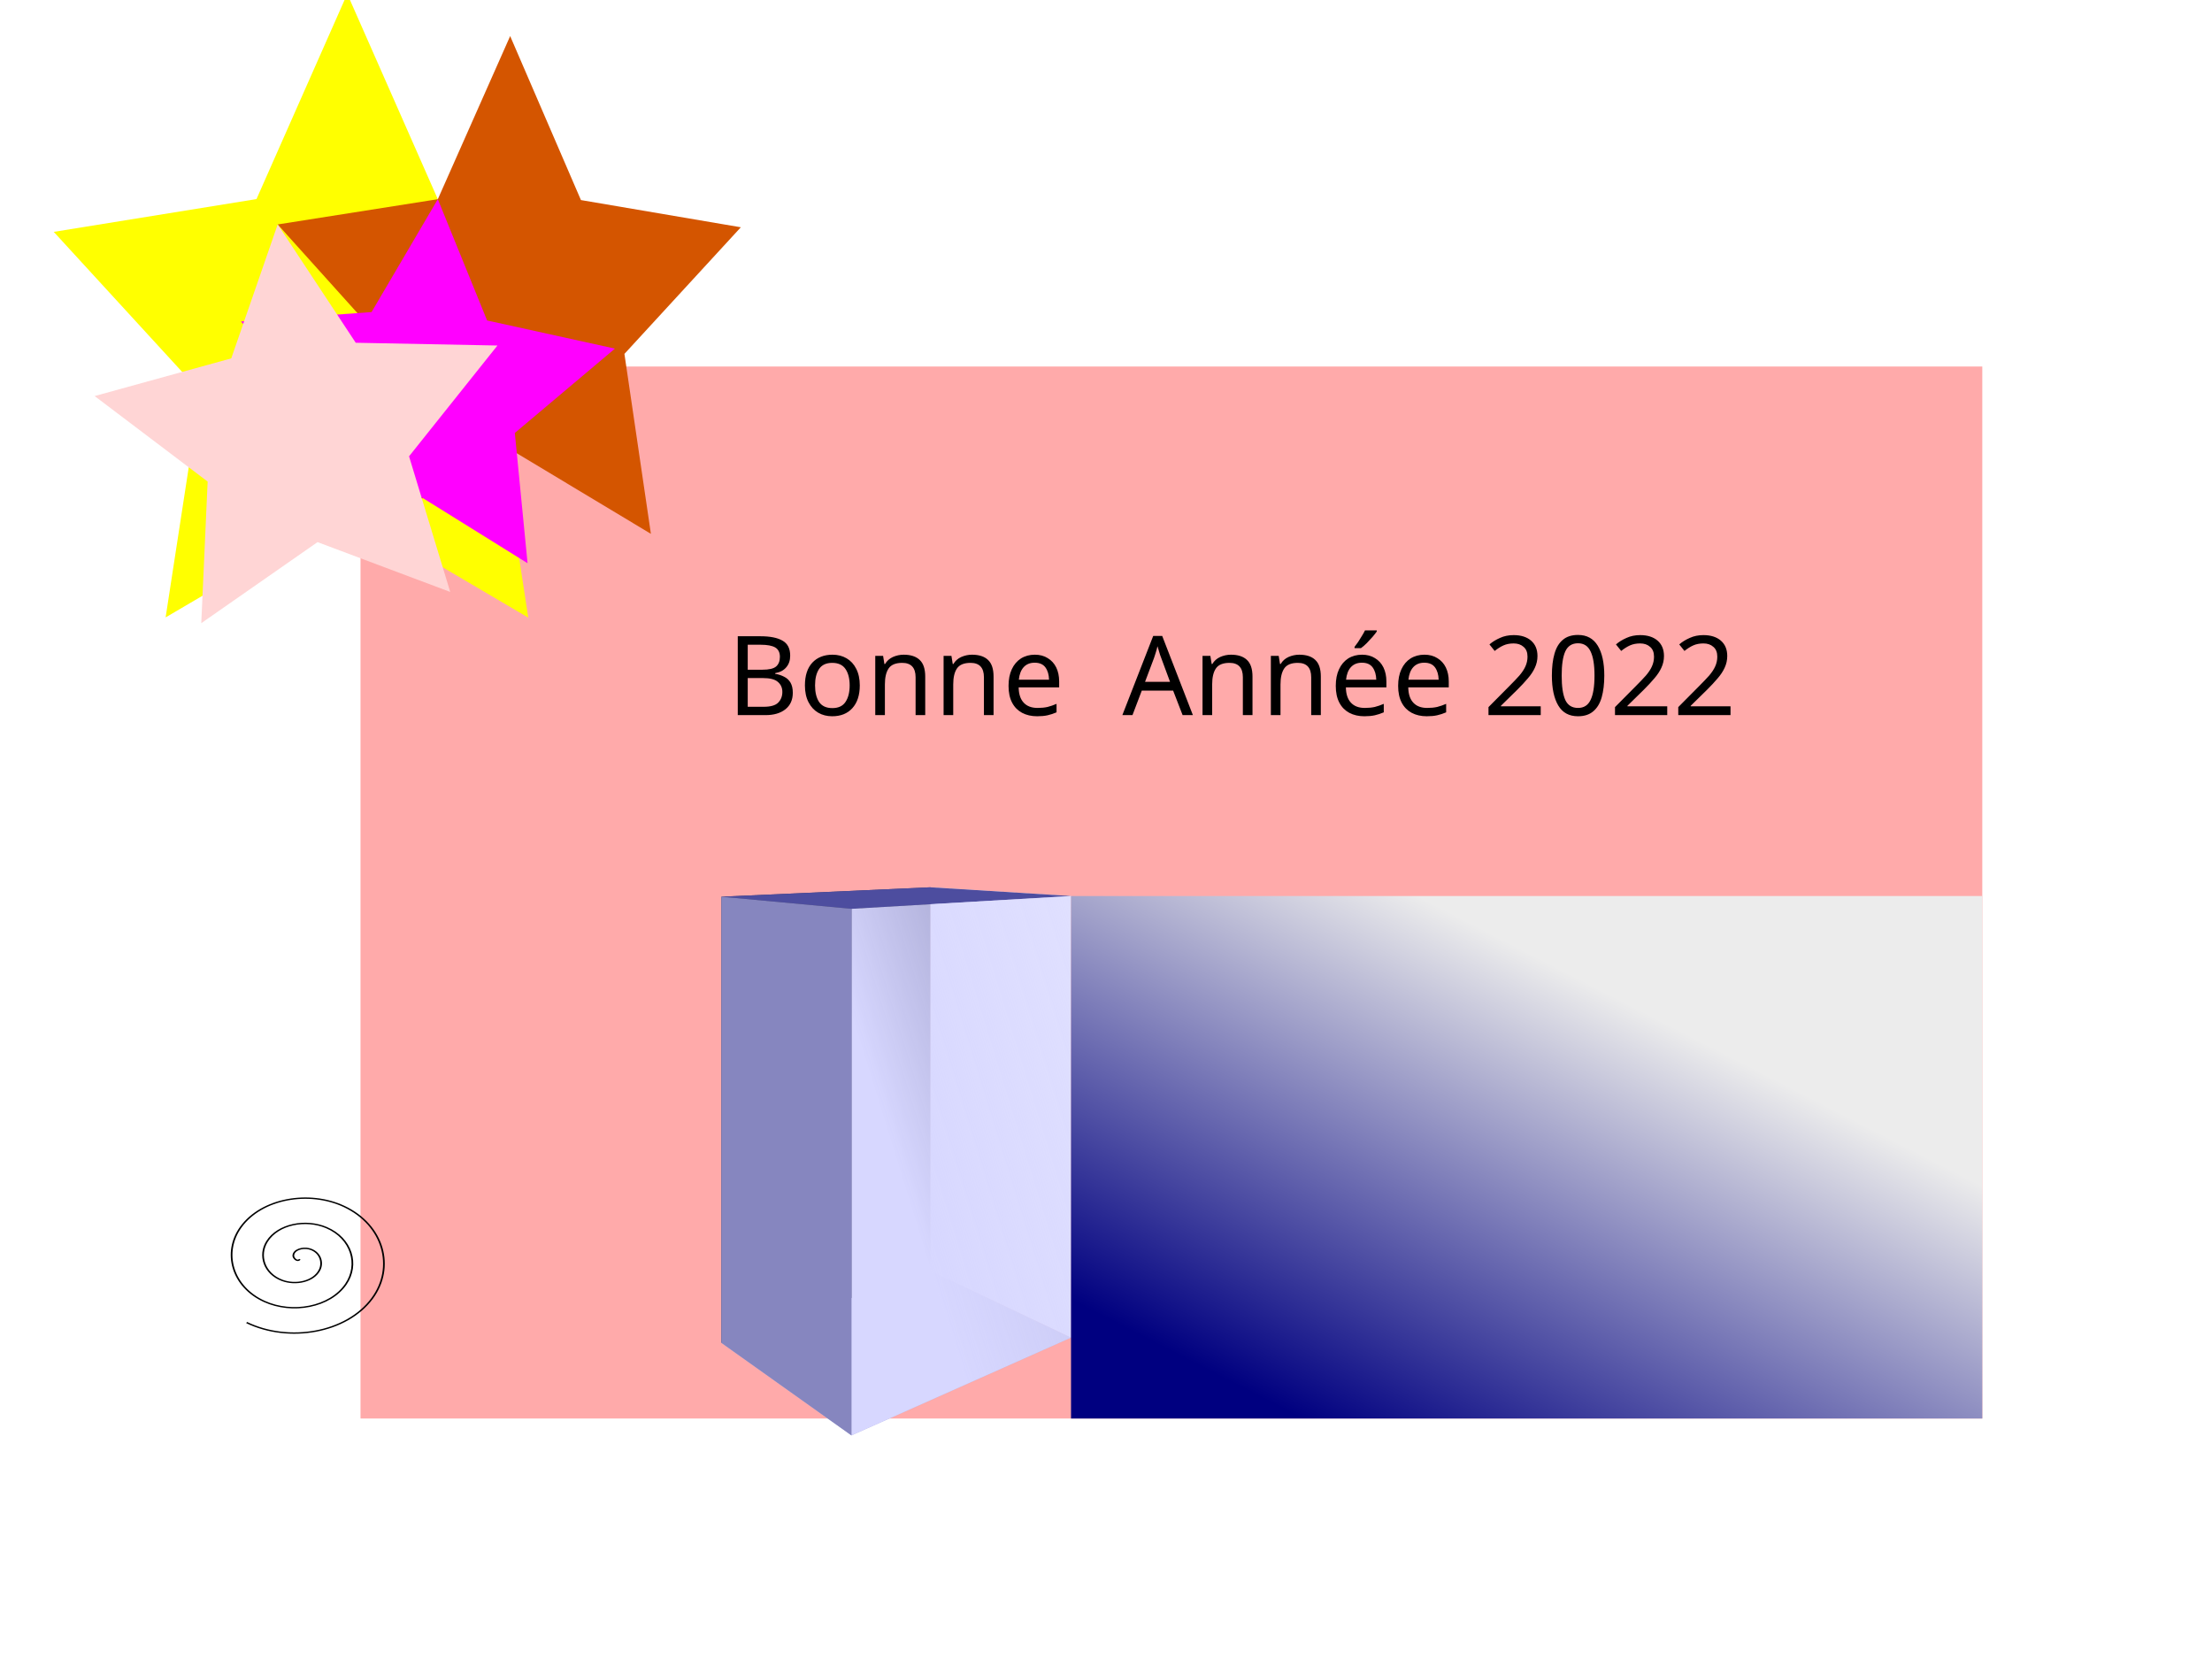
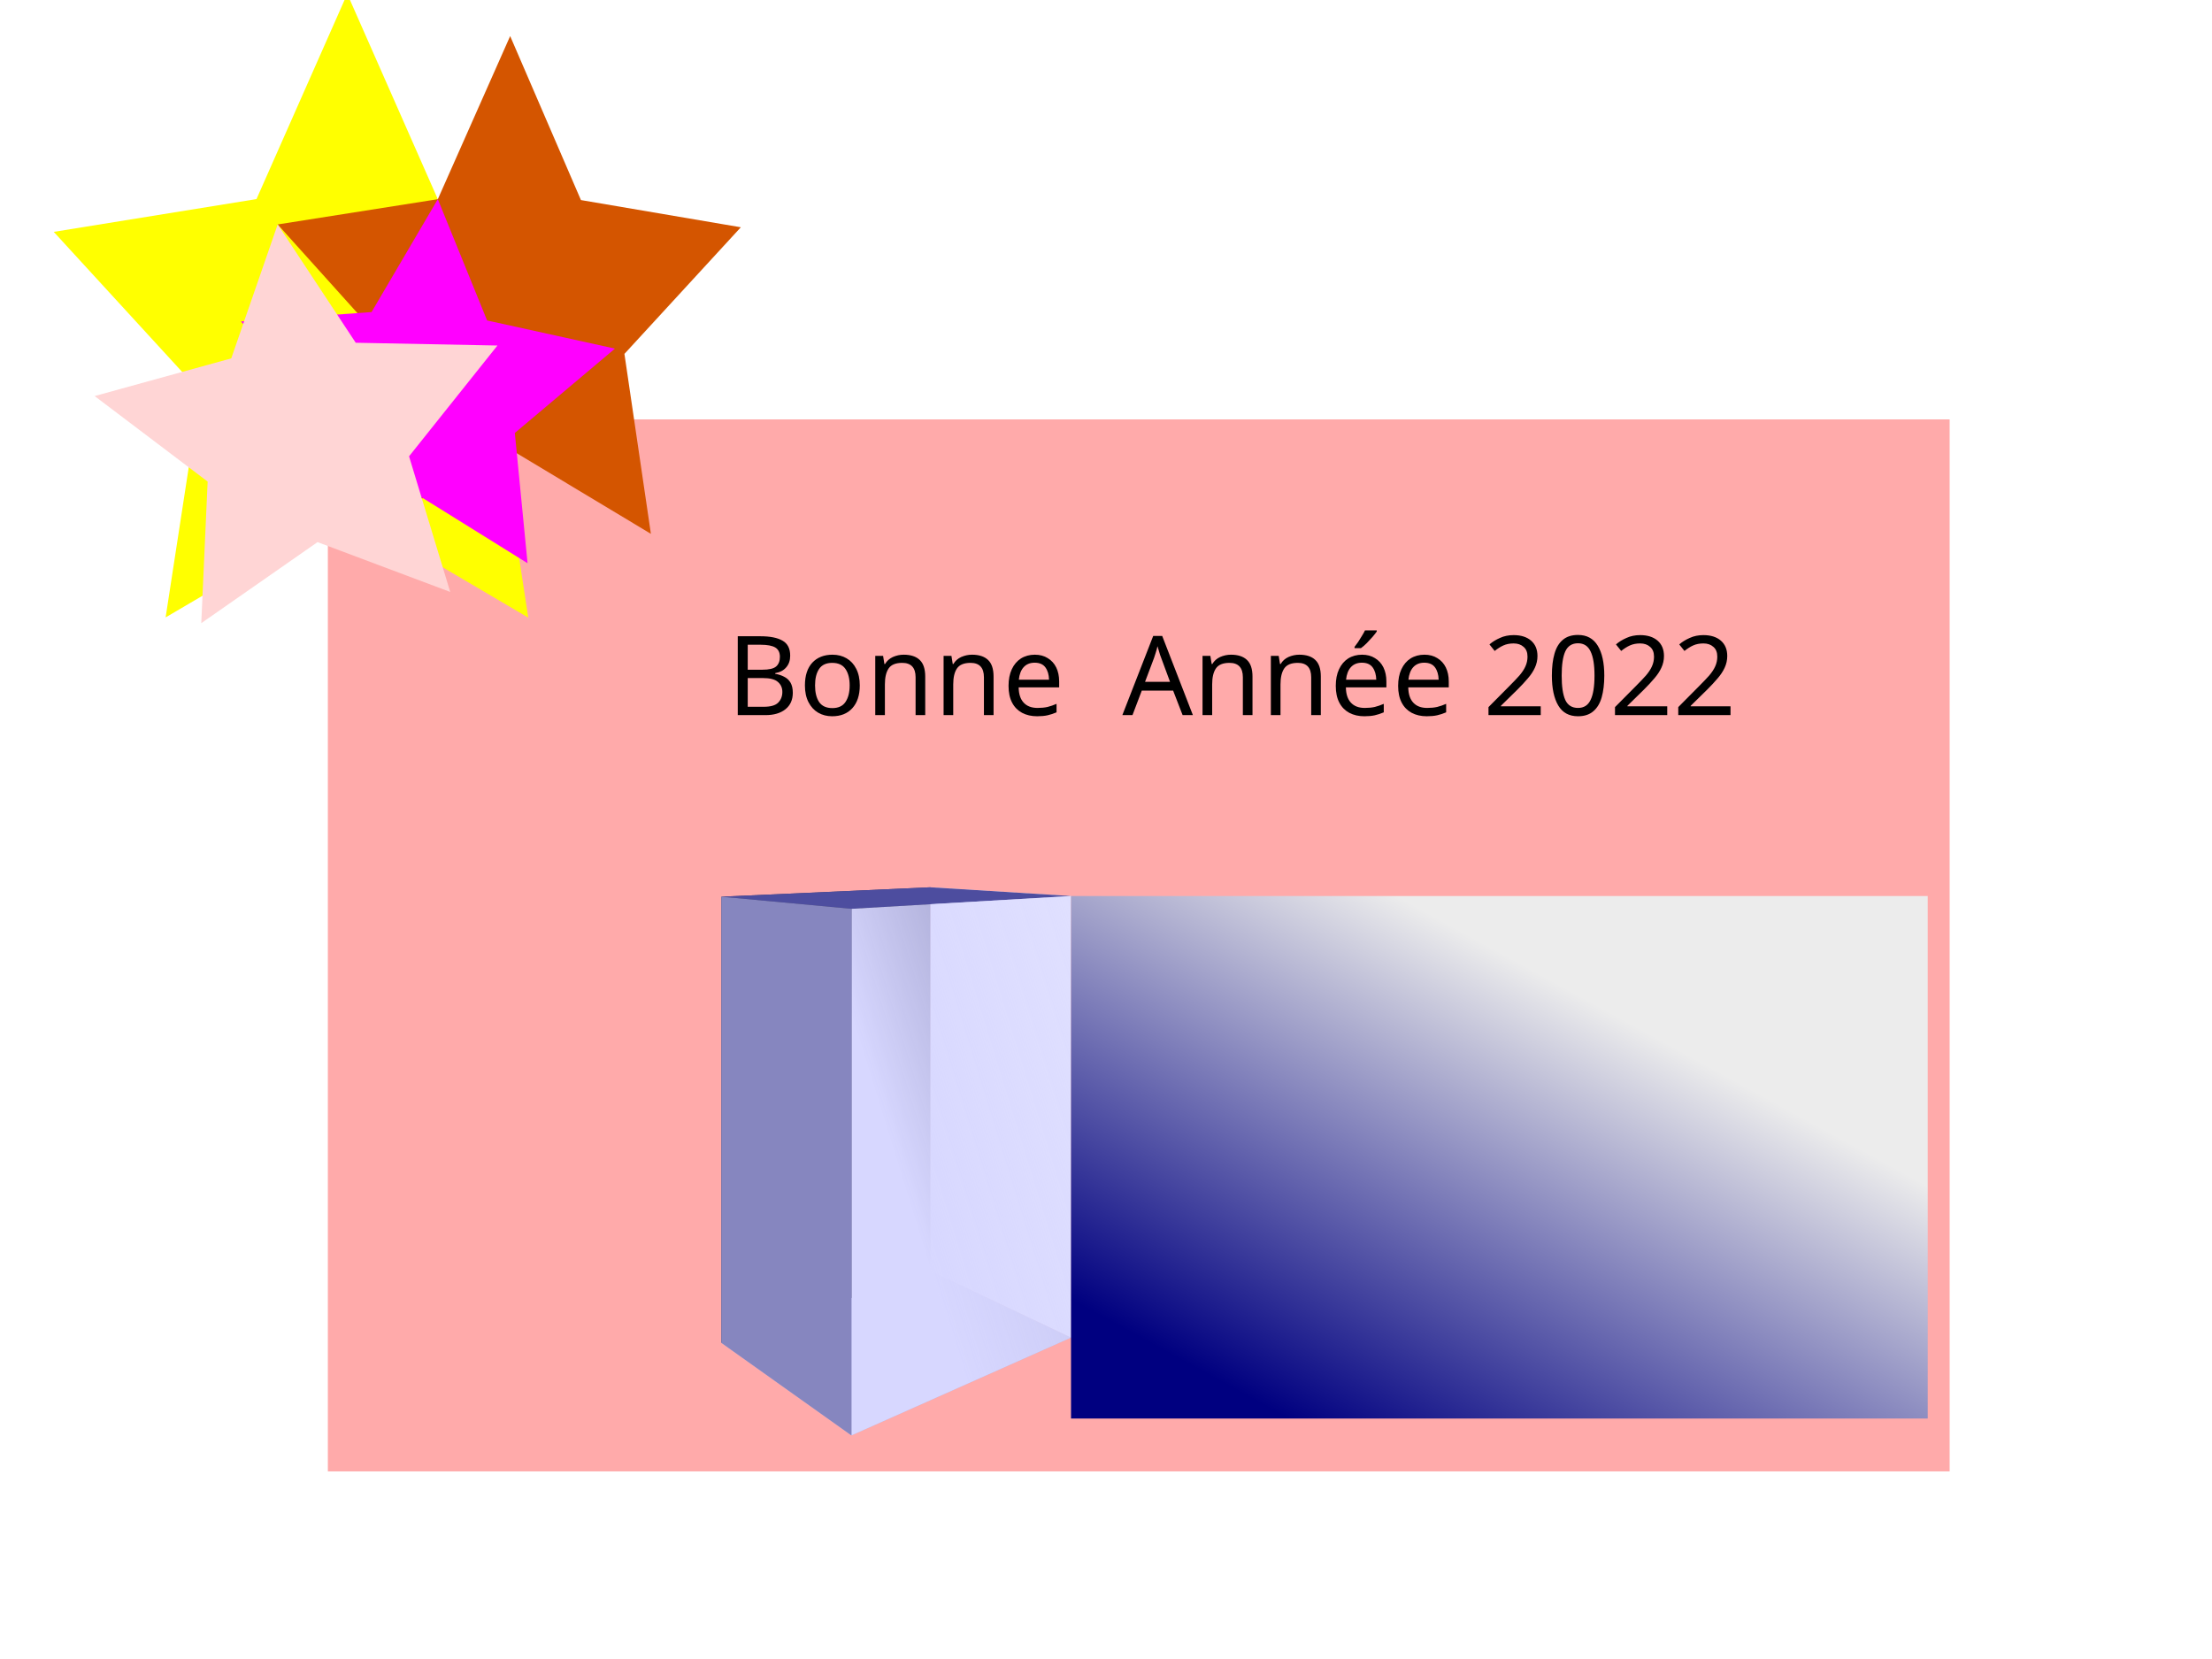
<svg xmlns="http://www.w3.org/2000/svg" xmlns:xlink="http://www.w3.org/1999/xlink" width="800" height="600" viewBox="0 0 211.667 158.75" version="1.1" id="svg5">
  <defs id="defs2">
    <linearGradient id="linearGradient9657">
      <stop style="stop-color:#d7d7ff;stop-opacity:1;" offset="0" id="stop9653" />
      <stop style="stop-color:#d7d7ff;stop-opacity:0;" offset="1" id="stop9655" />
    </linearGradient>
    <linearGradient id="linearGradient8691">
      <stop style="stop-color:#ececec;stop-opacity:1;" offset="0" id="stop8687" />
      <stop style="stop-color:#000080;stop-opacity:1" offset="1" id="stop8689" />
    </linearGradient>
-     <linearGradient xlink:href="#linearGradient8691" id="linearGradient8693" x1="142.699" y1="89.332" x2="120.076" y2="133.418" gradientUnits="userSpaceOnUse" />
+     <linearGradient xlink:href="#linearGradient8691" id="linearGradient8693" x1="142.699" y1="89.332" x2="120.076" y2="133.418" gradientUnits="userSpaceOnUse" gradientTransform="matrix(0.9401282,0,0,1,6.136104,0)" />
    <linearGradient xlink:href="#linearGradient9657" id="linearGradient9659" x1="89.027" y1="121.61" x2="135.158" y2="107.315" gradientUnits="userSpaceOnUse" />
  </defs>
  <g id="layer1">
    <path style="fill:#ffff00;fill-rule:evenodd" id="path57" d="m 247.744,217.05 42.254,13.242 34.862,-27.301 0.464,44.277 36.737,24.72 -41.967,14.123 -12.157,42.578 -26.401,-35.549 -44.251,1.595 25.651,-36.094 z" transform="matrix(0.2645837,0,0,0.2645837,-1.5e-4,0)" />
-     <rect style="fill:#ffaaaa;stroke-width:0.179" id="rect188" width="155.189" height="100.666" x="34.497" y="35.072" />
+     <rect style="fill:#ffaaaa;stroke-width:0.179" id="rect188" width="155.189" height="100.666" x="31.373" y="40.131" />
    <path style="fill:#ffff00" id="path1024" d="M 87.697,109.621 -92.17,14.927 -272.145,109.414 l 34.477,-200.325 -145.478,-141.969 201.175,-29.114 90.065,-182.228 89.856,182.332 201.141,29.346 -145.641,141.801 z" transform="matrix(0.09643588,0,0,0.1077745,42.09262,47.28634)" />
    <path style="fill:#d45500" id="path1362" d="M 59.195,78.927 -53.136,19.093 -166.109,77.708 l 22.193,-125.324 -90.657,-89.33 126.048,-17.62 56.944,-113.825 55.709,114.434 125.85,18.983 -91.618,88.344 z" transform="matrix(0.1215724,0,0,0.1371413,55.08856,40.25852)" />
    <text xml:space="preserve" style="font-style:normal;font-weight:normal;font-size:10.583px;line-height:1.25;font-family:'Segoe Script';fill:#000000;fill-opacity:1;stroke:none;stroke-width:0.265;-inkscape-font-specification:'Segoe Script';font-stretch:normal;font-variant:normal" x="69.568" y="68.432" id="text3668">
      <tspan id="tspan3666" style="stroke-width:0.265;-inkscape-font-specification:'Segoe Script';font-family:'Segoe Script';font-weight:normal;font-style:normal;font-stretch:normal;font-variant:normal" x="69.568" y="68.432">Bonne  Année 2022</tspan>
    </text>
-     <path style="fill:none;fill-rule:evenodd;stroke:#000000" id="path7990" d="M 0.04,-3.356 C -1.537,-1.021 -3.885,-4.331 -3.84,-5.978 -3.718,-10.443 1.632,-12.192 5.285,-11.117 11.82,-9.195 14.059,-1.353 11.682,4.511 8.193,13.116 -2.428,15.907 -10.449,12.166 -21.139,7.18 -24.493,-6.308 -19.362,-16.467 -12.906,-29.253 3.484,-33.172 15.774,-26.639 30.66,-18.727 35.147,0.584 27.204,15 17.844,31.989 -4.399,37.045 -20.938,27.688 -40.033,16.885 -45.659,-8.297 -34.884,-26.957 -22.641,-48.159 5.484,-54.356 26.264,-42.161 49.575,-28.481 56.342,2.591 42.726,25.489 27.61,50.911 -6.411,58.249 -31.427,43.21" transform="matrix(0.1619543,0,0,0.1300275,28.68875,120.9357)" />
+     <path style="fill:none;fill-rule:evenodd;stroke:#000000" id="path7990" d="M 0.04,-3.356 C -1.537,-1.021 -3.885,-4.331 -3.84,-5.978 -3.718,-10.443 1.632,-12.192 5.285,-11.117 11.82,-9.195 14.059,-1.353 11.682,4.511 8.193,13.116 -2.428,15.907 -10.449,12.166 -21.139,7.18 -24.493,-6.308 -19.362,-16.467 -12.906,-29.253 3.484,-33.172 15.774,-26.639 30.66,-18.727 35.147,0.584 27.204,15 17.844,31.989 -4.399,37.045 -20.938,27.688 -40.033,16.885 -45.659,-8.297 -34.884,-26.957 -22.641,-48.159 5.484,-54.356 26.264,-42.161 49.575,-28.481 56.342,2.591 42.726,25.489 27.61,50.911 -6.411,58.249 -31.427,43.21" transform="matrix(0.1619543,0,0,0.1300275,31.36619,40.56696)" />
    <g id="g8521" style="fill:#c83737">
      <path id="path8533" style="fill:#e9e9ff;fill-rule:evenodd;stroke:none;stroke-linejoin:round" d="m 89.027,84.905 13.46,0.836 V 127.996 l -13.46,-6.386 z" points="102.487,85.741 102.487,127.996 89.027,121.61 89.027,84.905 " />
      <path id="path8523" style="fill:#353564;fill-rule:evenodd;stroke:none;stroke-linejoin:round" d="M 69.029,85.806 V 128.497 l 19.998,-6.887 V 84.905 Z" points="69.029,128.497 89.027,121.61 89.027,84.905 69.029,85.806 " />
      <path id="path8531" style="fill:#afafde;fill-rule:evenodd;stroke:none;stroke-linejoin:round" d="m 69.029,128.497 12.446,8.856 21.013,-9.358 -13.46,-6.386 z" points="81.475,137.353 102.487,127.996 89.027,121.61 69.029,128.497 " />
      <path id="path8525" style="fill:#4d4d9f;fill-rule:evenodd;stroke:none;stroke-linejoin:round" d="m 69.029,85.806 12.446,1.159 21.013,-1.225 -13.46,-0.836 z" points="81.475,86.966 102.487,85.741 89.027,84.905 69.029,85.806 " />
      <path id="path8529" style="fill:url(#linearGradient9659);fill-rule:evenodd;stroke:none;stroke-linejoin:round;fill-opacity:1" d="M 81.475,86.966 V 137.353 L 102.487,127.996 V 85.741 Z" points="81.475,137.353 102.487,127.996 102.487,85.741 81.475,86.966 " />
      <path id="path8527" style="fill:#8686bf;fill-rule:evenodd;stroke:none;stroke-linejoin:round" d="m 69.029,85.806 12.446,1.159 V 137.353 L 69.029,128.497 Z" points="81.475,86.966 81.475,137.353 69.029,128.497 69.029,85.806 " />
    </g>
-     <rect style="fill:url(#linearGradient8693);stroke-width:0.265;fill-opacity:1" id="rect8611" width="87.198" height="49.998" x="102.487" y="85.741" />
+     <rect style="fill:url(#linearGradient8693);fill-opacity:1;stroke-width:0.257" id="rect8611" width="81.978" height="49.998" x="102.487" y="85.741" />
    <path style="fill:#ff00ff" id="path10227" d="M 130.382,132.555 90.185,107.55 46.798,126.488 58.158,80.531 26.739,45.12 73.957,41.722 97.926,0.899 115.749,44.756 161.981,54.937 125.779,85.44 Z" transform="matrix(0.2645837,0,0,0.2645837,15.98518,18.82328)" />
    <path style="fill:#ffd5d5" id="path10371" d="m 183.176,188.872 -47.989,-18.02 -42.051,29.316 2.309,-51.209 -40.876,-30.933 49.416,-13.629 16.788,-48.434 28.232,42.786 51.251,0.999 -31.968,40.072 z" transform="matrix(0.2645837,0,0,0.2645837,-5.383692,6.670786)" />
  </g>
</svg>
